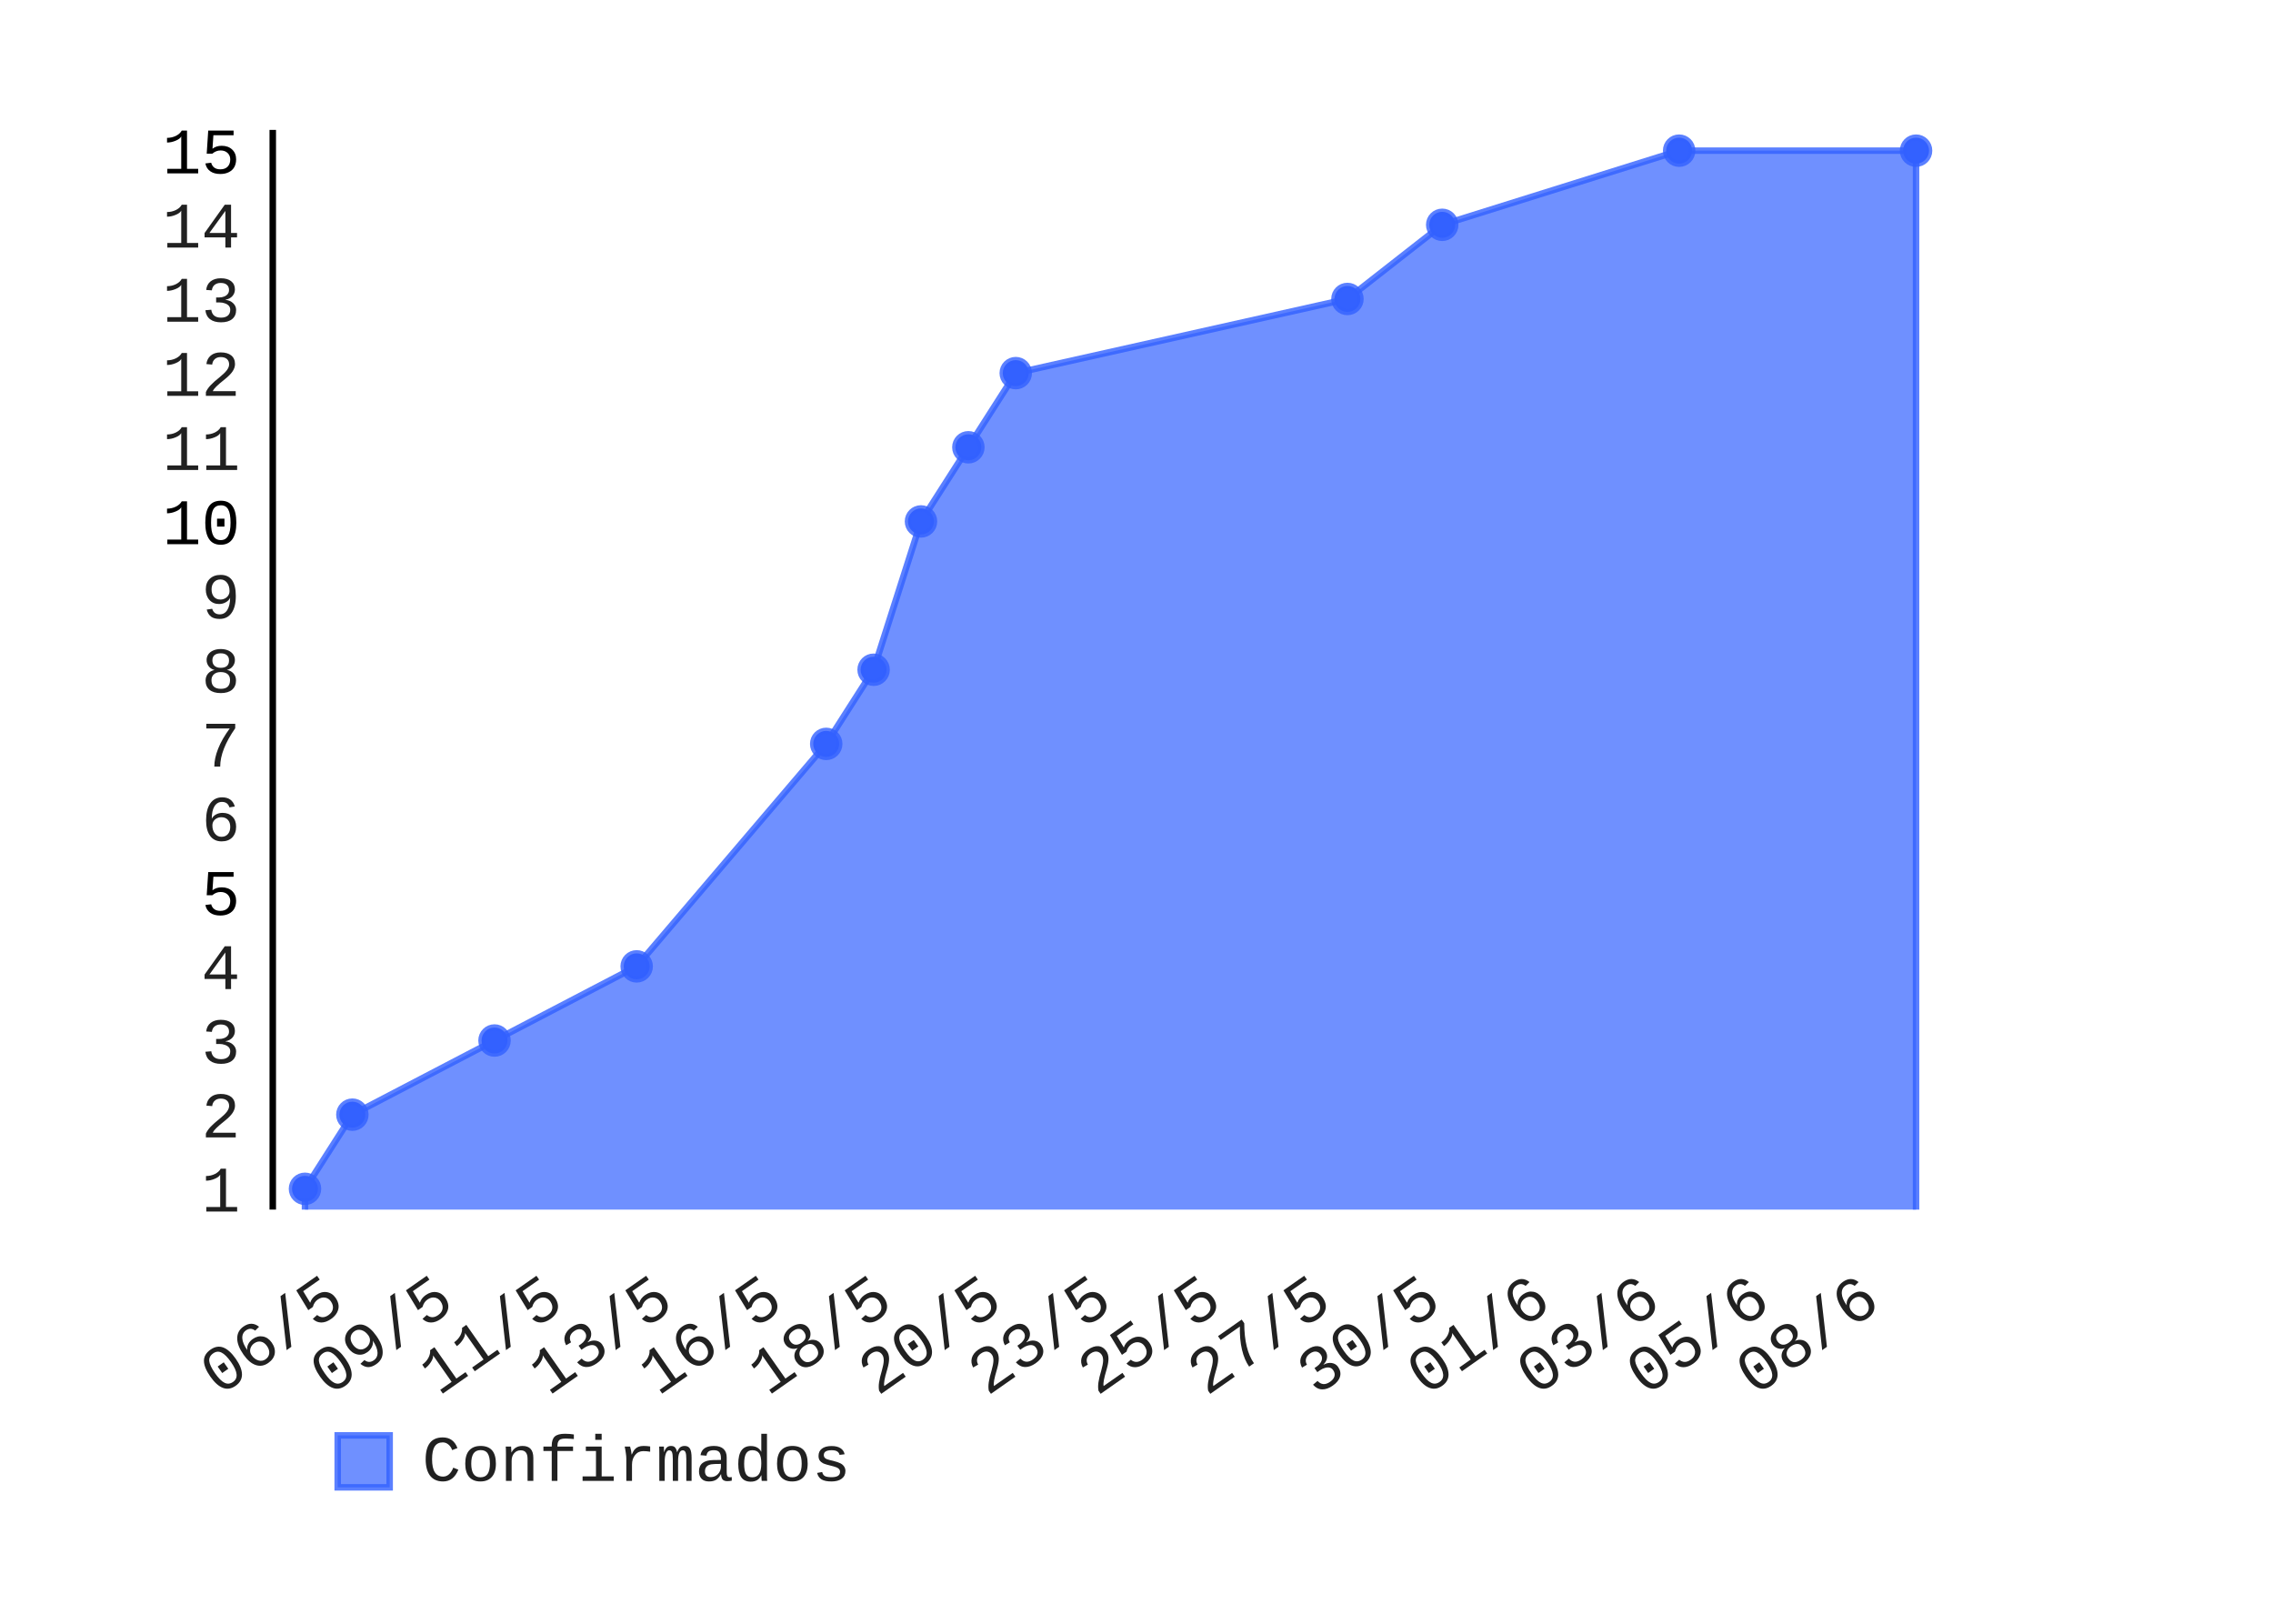
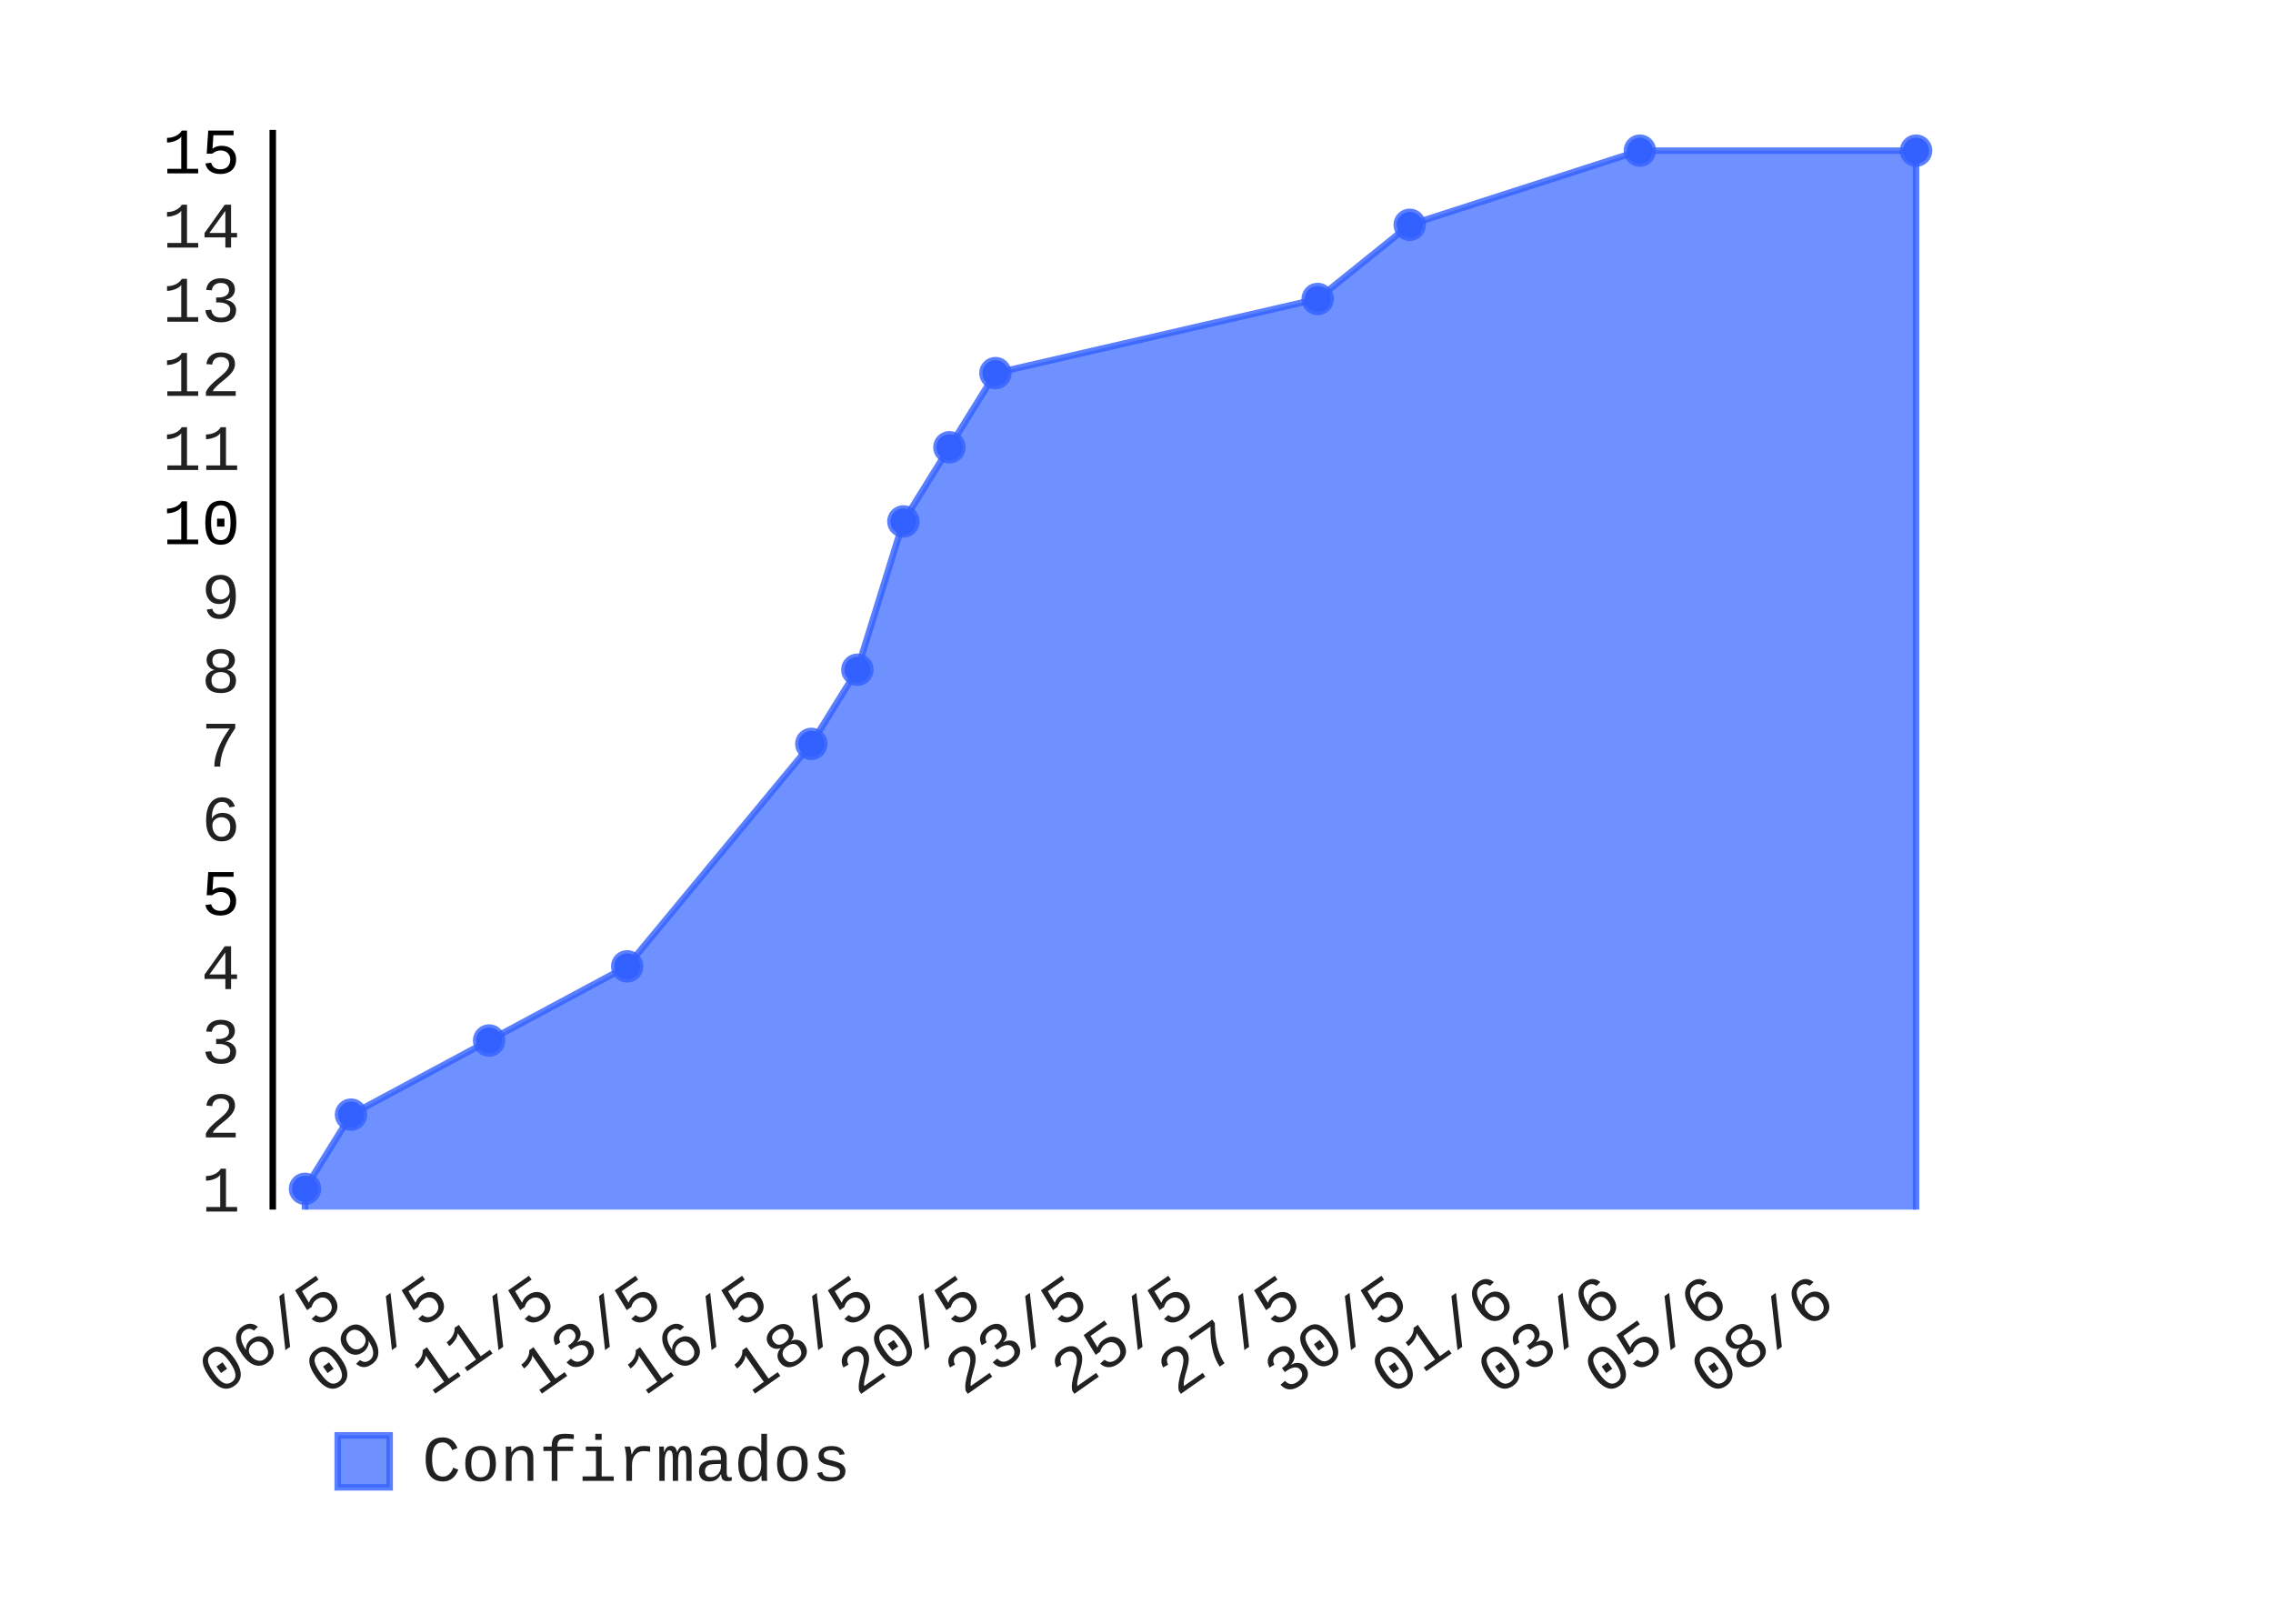
- <svg xmlns="http://www.w3.org/2000/svg" class="pygal-chart" height="250" id="chart-7a847013-e607-41ce-b8b8-33dfea45d18d" viewBox="0 0 350 250" width="350">
+ <svg xmlns="http://www.w3.org/2000/svg" class="pygal-chart" height="250" id="chart-7a49d303-9f02-4d2c-8fc0-835313e235c6" viewBox="0 0 350 250" width="350">
  <defs>
-     <style type="text/css">#chart-7a847013-e607-41ce-b8b8-33dfea45d18d{-webkit-user-select:none;-webkit-font-smoothing:antialiased;font-family:Consolas,"Liberation Mono",Menlo,Courier,monospace}#chart-7a847013-e607-41ce-b8b8-33dfea45d18d .title{font-family:Consolas,"Liberation Mono",Menlo,Courier,monospace;font-size:8px}#chart-7a847013-e607-41ce-b8b8-33dfea45d18d .legends .legend text{font-family:Consolas,"Liberation Mono",Menlo,Courier,monospace;font-size:10px}#chart-7a847013-e607-41ce-b8b8-33dfea45d18d .axis text{font-family:Consolas,"Liberation Mono",Menlo,Courier,monospace;font-size:10px}#chart-7a847013-e607-41ce-b8b8-33dfea45d18d .axis text.major{font-family:Consolas,"Liberation Mono",Menlo,Courier,monospace;font-size:10px}#chart-7a847013-e607-41ce-b8b8-33dfea45d18d .text-overlay text.value{font-family:Consolas,"Liberation Mono",Menlo,Courier,monospace;font-size:16px}#chart-7a847013-e607-41ce-b8b8-33dfea45d18d .text-overlay text.label{font-family:Consolas,"Liberation Mono",Menlo,Courier,monospace;font-size:10px}#chart-7a847013-e607-41ce-b8b8-33dfea45d18d .tooltip{font-family:Consolas,"Liberation Mono",Menlo,Courier,monospace;font-size:12px}#chart-7a847013-e607-41ce-b8b8-33dfea45d18d text.no_data{font-family:Consolas,"Liberation Mono",Menlo,Courier,monospace;font-size:64px}
- #chart-7a847013-e607-41ce-b8b8-33dfea45d18d{background-color:transparent}#chart-7a847013-e607-41ce-b8b8-33dfea45d18d path,#chart-7a847013-e607-41ce-b8b8-33dfea45d18d line,#chart-7a847013-e607-41ce-b8b8-33dfea45d18d rect,#chart-7a847013-e607-41ce-b8b8-33dfea45d18d circle{-webkit-transition:150ms;-moz-transition:150ms;transition:150ms}#chart-7a847013-e607-41ce-b8b8-33dfea45d18d .graph &gt; .background{fill:transparent}#chart-7a847013-e607-41ce-b8b8-33dfea45d18d .plot &gt; .background{fill:rgba(255,255,255,1)}#chart-7a847013-e607-41ce-b8b8-33dfea45d18d .graph{fill:rgba(0,0,0,.87)}#chart-7a847013-e607-41ce-b8b8-33dfea45d18d text.no_data{fill:rgba(0,0,0,1)}#chart-7a847013-e607-41ce-b8b8-33dfea45d18d .title{fill:rgba(0,0,0,1)}#chart-7a847013-e607-41ce-b8b8-33dfea45d18d .legends .legend text{fill:rgba(0,0,0,.87)}#chart-7a847013-e607-41ce-b8b8-33dfea45d18d .legends .legend:hover text{fill:rgba(0,0,0,1)}#chart-7a847013-e607-41ce-b8b8-33dfea45d18d .axis .line{stroke:rgba(0,0,0,1)}#chart-7a847013-e607-41ce-b8b8-33dfea45d18d .axis .guide.line{stroke:rgba(0,0,0,.54)}#chart-7a847013-e607-41ce-b8b8-33dfea45d18d .axis .major.line{stroke:rgba(0,0,0,.87)}#chart-7a847013-e607-41ce-b8b8-33dfea45d18d .axis text.major{fill:rgba(0,0,0,1)}#chart-7a847013-e607-41ce-b8b8-33dfea45d18d .axis.y .guides:hover .guide.line,#chart-7a847013-e607-41ce-b8b8-33dfea45d18d .line-graph .axis.x .guides:hover .guide.line,#chart-7a847013-e607-41ce-b8b8-33dfea45d18d .stackedline-graph .axis.x .guides:hover .guide.line,#chart-7a847013-e607-41ce-b8b8-33dfea45d18d .xy-graph .axis.x .guides:hover .guide.line{stroke:rgba(0,0,0,1)}#chart-7a847013-e607-41ce-b8b8-33dfea45d18d .axis .guides:hover text{fill:rgba(0,0,0,1)}#chart-7a847013-e607-41ce-b8b8-33dfea45d18d .reactive{fill-opacity:.7;stroke-opacity:.8}#chart-7a847013-e607-41ce-b8b8-33dfea45d18d .ci{stroke:rgba(0,0,0,.87)}#chart-7a847013-e607-41ce-b8b8-33dfea45d18d .reactive.active,#chart-7a847013-e607-41ce-b8b8-33dfea45d18d .active .reactive{fill-opacity:.8;stroke-opacity:.9;stroke-width:4}#chart-7a847013-e607-41ce-b8b8-33dfea45d18d .ci .reactive.active{stroke-width:1.5}#chart-7a847013-e607-41ce-b8b8-33dfea45d18d .series text{fill:rgba(0,0,0,1)}#chart-7a847013-e607-41ce-b8b8-33dfea45d18d .tooltip rect{fill:rgba(255,255,255,1);stroke:rgba(0,0,0,1);-webkit-transition:opacity 150ms;-moz-transition:opacity 150ms;transition:opacity 150ms}#chart-7a847013-e607-41ce-b8b8-33dfea45d18d .tooltip .label{fill:rgba(0,0,0,.87)}#chart-7a847013-e607-41ce-b8b8-33dfea45d18d .tooltip .label{fill:rgba(0,0,0,.87)}#chart-7a847013-e607-41ce-b8b8-33dfea45d18d .tooltip .legend{font-size:.8em;fill:rgba(0,0,0,.54)}#chart-7a847013-e607-41ce-b8b8-33dfea45d18d .tooltip .x_label{font-size:.6em;fill:rgba(0,0,0,1)}#chart-7a847013-e607-41ce-b8b8-33dfea45d18d .tooltip .xlink{font-size:.5em;text-decoration:underline}#chart-7a847013-e607-41ce-b8b8-33dfea45d18d .tooltip .value{font-size:1.5em}#chart-7a847013-e607-41ce-b8b8-33dfea45d18d .bound{font-size:.5em}#chart-7a847013-e607-41ce-b8b8-33dfea45d18d .max-value{font-size:.75em;fill:rgba(0,0,0,.54)}#chart-7a847013-e607-41ce-b8b8-33dfea45d18d .map-element{fill:rgba(255,255,255,1);stroke:rgba(0,0,0,.54) !important}#chart-7a847013-e607-41ce-b8b8-33dfea45d18d .map-element .reactive{fill-opacity:inherit;stroke-opacity:inherit}#chart-7a847013-e607-41ce-b8b8-33dfea45d18d .color-0,#chart-7a847013-e607-41ce-b8b8-33dfea45d18d .color-0 a:visited{stroke:#3361FF;fill:#3361FF}#chart-7a847013-e607-41ce-b8b8-33dfea45d18d .text-overlay .color-0 text{fill:black}
- #chart-7a847013-e607-41ce-b8b8-33dfea45d18d text.no_data{text-anchor:middle}#chart-7a847013-e607-41ce-b8b8-33dfea45d18d .guide.line{fill:none}#chart-7a847013-e607-41ce-b8b8-33dfea45d18d .centered{text-anchor:middle}#chart-7a847013-e607-41ce-b8b8-33dfea45d18d .title{text-anchor:middle}#chart-7a847013-e607-41ce-b8b8-33dfea45d18d .legends .legend text{fill-opacity:1}#chart-7a847013-e607-41ce-b8b8-33dfea45d18d .axis.x text{text-anchor:middle}#chart-7a847013-e607-41ce-b8b8-33dfea45d18d .axis.x:not(.web) text[transform]{text-anchor:start}#chart-7a847013-e607-41ce-b8b8-33dfea45d18d .axis.x:not(.web) text[transform].backwards{text-anchor:end}#chart-7a847013-e607-41ce-b8b8-33dfea45d18d .axis.y text{text-anchor:end}#chart-7a847013-e607-41ce-b8b8-33dfea45d18d .axis.y text[transform].backwards{text-anchor:start}#chart-7a847013-e607-41ce-b8b8-33dfea45d18d .axis.y2 text{text-anchor:start}#chart-7a847013-e607-41ce-b8b8-33dfea45d18d .axis.y2 text[transform].backwards{text-anchor:end}#chart-7a847013-e607-41ce-b8b8-33dfea45d18d .axis .guide.line{stroke-dasharray:4,4}#chart-7a847013-e607-41ce-b8b8-33dfea45d18d .axis .major.guide.line{stroke-dasharray:6,6}#chart-7a847013-e607-41ce-b8b8-33dfea45d18d .horizontal .axis.y .guide.line,#chart-7a847013-e607-41ce-b8b8-33dfea45d18d .horizontal .axis.y2 .guide.line,#chart-7a847013-e607-41ce-b8b8-33dfea45d18d .vertical .axis.x .guide.line{opacity:0}#chart-7a847013-e607-41ce-b8b8-33dfea45d18d .horizontal .axis.always_show .guide.line,#chart-7a847013-e607-41ce-b8b8-33dfea45d18d .vertical .axis.always_show .guide.line{opacity:1 !important}#chart-7a847013-e607-41ce-b8b8-33dfea45d18d .axis.y .guides:hover .guide.line,#chart-7a847013-e607-41ce-b8b8-33dfea45d18d .axis.y2 .guides:hover .guide.line,#chart-7a847013-e607-41ce-b8b8-33dfea45d18d .axis.x .guides:hover .guide.line{opacity:1}#chart-7a847013-e607-41ce-b8b8-33dfea45d18d .axis .guides:hover text{opacity:1}#chart-7a847013-e607-41ce-b8b8-33dfea45d18d .nofill{fill:none}#chart-7a847013-e607-41ce-b8b8-33dfea45d18d .subtle-fill{fill-opacity:.2}#chart-7a847013-e607-41ce-b8b8-33dfea45d18d .dot{stroke-width:1px;fill-opacity:1}#chart-7a847013-e607-41ce-b8b8-33dfea45d18d .dot.active{stroke-width:5px}#chart-7a847013-e607-41ce-b8b8-33dfea45d18d .dot.negative{fill:transparent}#chart-7a847013-e607-41ce-b8b8-33dfea45d18d text,#chart-7a847013-e607-41ce-b8b8-33dfea45d18d tspan{stroke:none !important}#chart-7a847013-e607-41ce-b8b8-33dfea45d18d .series text.active{opacity:1}#chart-7a847013-e607-41ce-b8b8-33dfea45d18d .tooltip rect{fill-opacity:.95;stroke-width:.5}#chart-7a847013-e607-41ce-b8b8-33dfea45d18d .tooltip text{fill-opacity:1}#chart-7a847013-e607-41ce-b8b8-33dfea45d18d .showable{visibility:hidden}#chart-7a847013-e607-41ce-b8b8-33dfea45d18d .showable.shown{visibility:visible}#chart-7a847013-e607-41ce-b8b8-33dfea45d18d .gauge-background{fill:rgba(229,229,229,1);stroke:none}#chart-7a847013-e607-41ce-b8b8-33dfea45d18d .bg-lines{stroke:transparent;stroke-width:2px}</style>
+     <style type="text/css">#chart-7a49d303-9f02-4d2c-8fc0-835313e235c6{-webkit-user-select:none;-webkit-font-smoothing:antialiased;font-family:Consolas,"Liberation Mono",Menlo,Courier,monospace}#chart-7a49d303-9f02-4d2c-8fc0-835313e235c6 .title{font-family:Consolas,"Liberation Mono",Menlo,Courier,monospace;font-size:8px}#chart-7a49d303-9f02-4d2c-8fc0-835313e235c6 .legends .legend text{font-family:Consolas,"Liberation Mono",Menlo,Courier,monospace;font-size:10px}#chart-7a49d303-9f02-4d2c-8fc0-835313e235c6 .axis text{font-family:Consolas,"Liberation Mono",Menlo,Courier,monospace;font-size:10px}#chart-7a49d303-9f02-4d2c-8fc0-835313e235c6 .axis text.major{font-family:Consolas,"Liberation Mono",Menlo,Courier,monospace;font-size:10px}#chart-7a49d303-9f02-4d2c-8fc0-835313e235c6 .text-overlay text.value{font-family:Consolas,"Liberation Mono",Menlo,Courier,monospace;font-size:16px}#chart-7a49d303-9f02-4d2c-8fc0-835313e235c6 .text-overlay text.label{font-family:Consolas,"Liberation Mono",Menlo,Courier,monospace;font-size:10px}#chart-7a49d303-9f02-4d2c-8fc0-835313e235c6 .tooltip{font-family:Consolas,"Liberation Mono",Menlo,Courier,monospace;font-size:12px}#chart-7a49d303-9f02-4d2c-8fc0-835313e235c6 text.no_data{font-family:Consolas,"Liberation Mono",Menlo,Courier,monospace;font-size:64px}
+ #chart-7a49d303-9f02-4d2c-8fc0-835313e235c6{background-color:transparent}#chart-7a49d303-9f02-4d2c-8fc0-835313e235c6 path,#chart-7a49d303-9f02-4d2c-8fc0-835313e235c6 line,#chart-7a49d303-9f02-4d2c-8fc0-835313e235c6 rect,#chart-7a49d303-9f02-4d2c-8fc0-835313e235c6 circle{-webkit-transition:150ms;-moz-transition:150ms;transition:150ms}#chart-7a49d303-9f02-4d2c-8fc0-835313e235c6 .graph &gt; .background{fill:transparent}#chart-7a49d303-9f02-4d2c-8fc0-835313e235c6 .plot &gt; .background{fill:rgba(255,255,255,1)}#chart-7a49d303-9f02-4d2c-8fc0-835313e235c6 .graph{fill:rgba(0,0,0,.87)}#chart-7a49d303-9f02-4d2c-8fc0-835313e235c6 text.no_data{fill:rgba(0,0,0,1)}#chart-7a49d303-9f02-4d2c-8fc0-835313e235c6 .title{fill:rgba(0,0,0,1)}#chart-7a49d303-9f02-4d2c-8fc0-835313e235c6 .legends .legend text{fill:rgba(0,0,0,.87)}#chart-7a49d303-9f02-4d2c-8fc0-835313e235c6 .legends .legend:hover text{fill:rgba(0,0,0,1)}#chart-7a49d303-9f02-4d2c-8fc0-835313e235c6 .axis .line{stroke:rgba(0,0,0,1)}#chart-7a49d303-9f02-4d2c-8fc0-835313e235c6 .axis .guide.line{stroke:rgba(0,0,0,.54)}#chart-7a49d303-9f02-4d2c-8fc0-835313e235c6 .axis .major.line{stroke:rgba(0,0,0,.87)}#chart-7a49d303-9f02-4d2c-8fc0-835313e235c6 .axis text.major{fill:rgba(0,0,0,1)}#chart-7a49d303-9f02-4d2c-8fc0-835313e235c6 .axis.y .guides:hover .guide.line,#chart-7a49d303-9f02-4d2c-8fc0-835313e235c6 .line-graph .axis.x .guides:hover .guide.line,#chart-7a49d303-9f02-4d2c-8fc0-835313e235c6 .stackedline-graph .axis.x .guides:hover .guide.line,#chart-7a49d303-9f02-4d2c-8fc0-835313e235c6 .xy-graph .axis.x .guides:hover .guide.line{stroke:rgba(0,0,0,1)}#chart-7a49d303-9f02-4d2c-8fc0-835313e235c6 .axis .guides:hover text{fill:rgba(0,0,0,1)}#chart-7a49d303-9f02-4d2c-8fc0-835313e235c6 .reactive{fill-opacity:.7;stroke-opacity:.8}#chart-7a49d303-9f02-4d2c-8fc0-835313e235c6 .ci{stroke:rgba(0,0,0,.87)}#chart-7a49d303-9f02-4d2c-8fc0-835313e235c6 .reactive.active,#chart-7a49d303-9f02-4d2c-8fc0-835313e235c6 .active .reactive{fill-opacity:.8;stroke-opacity:.9;stroke-width:4}#chart-7a49d303-9f02-4d2c-8fc0-835313e235c6 .ci .reactive.active{stroke-width:1.5}#chart-7a49d303-9f02-4d2c-8fc0-835313e235c6 .series text{fill:rgba(0,0,0,1)}#chart-7a49d303-9f02-4d2c-8fc0-835313e235c6 .tooltip rect{fill:rgba(255,255,255,1);stroke:rgba(0,0,0,1);-webkit-transition:opacity 150ms;-moz-transition:opacity 150ms;transition:opacity 150ms}#chart-7a49d303-9f02-4d2c-8fc0-835313e235c6 .tooltip .label{fill:rgba(0,0,0,.87)}#chart-7a49d303-9f02-4d2c-8fc0-835313e235c6 .tooltip .label{fill:rgba(0,0,0,.87)}#chart-7a49d303-9f02-4d2c-8fc0-835313e235c6 .tooltip .legend{font-size:.8em;fill:rgba(0,0,0,.54)}#chart-7a49d303-9f02-4d2c-8fc0-835313e235c6 .tooltip .x_label{font-size:.6em;fill:rgba(0,0,0,1)}#chart-7a49d303-9f02-4d2c-8fc0-835313e235c6 .tooltip .xlink{font-size:.5em;text-decoration:underline}#chart-7a49d303-9f02-4d2c-8fc0-835313e235c6 .tooltip .value{font-size:1.5em}#chart-7a49d303-9f02-4d2c-8fc0-835313e235c6 .bound{font-size:.5em}#chart-7a49d303-9f02-4d2c-8fc0-835313e235c6 .max-value{font-size:.75em;fill:rgba(0,0,0,.54)}#chart-7a49d303-9f02-4d2c-8fc0-835313e235c6 .map-element{fill:rgba(255,255,255,1);stroke:rgba(0,0,0,.54) !important}#chart-7a49d303-9f02-4d2c-8fc0-835313e235c6 .map-element .reactive{fill-opacity:inherit;stroke-opacity:inherit}#chart-7a49d303-9f02-4d2c-8fc0-835313e235c6 .color-0,#chart-7a49d303-9f02-4d2c-8fc0-835313e235c6 .color-0 a:visited{stroke:#3361FF;fill:#3361FF}#chart-7a49d303-9f02-4d2c-8fc0-835313e235c6 .text-overlay .color-0 text{fill:black}
+ #chart-7a49d303-9f02-4d2c-8fc0-835313e235c6 text.no_data{text-anchor:middle}#chart-7a49d303-9f02-4d2c-8fc0-835313e235c6 .guide.line{fill:none}#chart-7a49d303-9f02-4d2c-8fc0-835313e235c6 .centered{text-anchor:middle}#chart-7a49d303-9f02-4d2c-8fc0-835313e235c6 .title{text-anchor:middle}#chart-7a49d303-9f02-4d2c-8fc0-835313e235c6 .legends .legend text{fill-opacity:1}#chart-7a49d303-9f02-4d2c-8fc0-835313e235c6 .axis.x text{text-anchor:middle}#chart-7a49d303-9f02-4d2c-8fc0-835313e235c6 .axis.x:not(.web) text[transform]{text-anchor:start}#chart-7a49d303-9f02-4d2c-8fc0-835313e235c6 .axis.x:not(.web) text[transform].backwards{text-anchor:end}#chart-7a49d303-9f02-4d2c-8fc0-835313e235c6 .axis.y text{text-anchor:end}#chart-7a49d303-9f02-4d2c-8fc0-835313e235c6 .axis.y text[transform].backwards{text-anchor:start}#chart-7a49d303-9f02-4d2c-8fc0-835313e235c6 .axis.y2 text{text-anchor:start}#chart-7a49d303-9f02-4d2c-8fc0-835313e235c6 .axis.y2 text[transform].backwards{text-anchor:end}#chart-7a49d303-9f02-4d2c-8fc0-835313e235c6 .axis .guide.line{stroke-dasharray:4,4}#chart-7a49d303-9f02-4d2c-8fc0-835313e235c6 .axis .major.guide.line{stroke-dasharray:6,6}#chart-7a49d303-9f02-4d2c-8fc0-835313e235c6 .horizontal .axis.y .guide.line,#chart-7a49d303-9f02-4d2c-8fc0-835313e235c6 .horizontal .axis.y2 .guide.line,#chart-7a49d303-9f02-4d2c-8fc0-835313e235c6 .vertical .axis.x .guide.line{opacity:0}#chart-7a49d303-9f02-4d2c-8fc0-835313e235c6 .horizontal .axis.always_show .guide.line,#chart-7a49d303-9f02-4d2c-8fc0-835313e235c6 .vertical .axis.always_show .guide.line{opacity:1 !important}#chart-7a49d303-9f02-4d2c-8fc0-835313e235c6 .axis.y .guides:hover .guide.line,#chart-7a49d303-9f02-4d2c-8fc0-835313e235c6 .axis.y2 .guides:hover .guide.line,#chart-7a49d303-9f02-4d2c-8fc0-835313e235c6 .axis.x .guides:hover .guide.line{opacity:1}#chart-7a49d303-9f02-4d2c-8fc0-835313e235c6 .axis .guides:hover text{opacity:1}#chart-7a49d303-9f02-4d2c-8fc0-835313e235c6 .nofill{fill:none}#chart-7a49d303-9f02-4d2c-8fc0-835313e235c6 .subtle-fill{fill-opacity:.2}#chart-7a49d303-9f02-4d2c-8fc0-835313e235c6 .dot{stroke-width:1px;fill-opacity:1}#chart-7a49d303-9f02-4d2c-8fc0-835313e235c6 .dot.active{stroke-width:5px}#chart-7a49d303-9f02-4d2c-8fc0-835313e235c6 .dot.negative{fill:transparent}#chart-7a49d303-9f02-4d2c-8fc0-835313e235c6 text,#chart-7a49d303-9f02-4d2c-8fc0-835313e235c6 tspan{stroke:none !important}#chart-7a49d303-9f02-4d2c-8fc0-835313e235c6 .series text.active{opacity:1}#chart-7a49d303-9f02-4d2c-8fc0-835313e235c6 .tooltip rect{fill-opacity:.95;stroke-width:.5}#chart-7a49d303-9f02-4d2c-8fc0-835313e235c6 .tooltip text{fill-opacity:1}#chart-7a49d303-9f02-4d2c-8fc0-835313e235c6 .showable{visibility:hidden}#chart-7a49d303-9f02-4d2c-8fc0-835313e235c6 .showable.shown{visibility:visible}#chart-7a49d303-9f02-4d2c-8fc0-835313e235c6 .gauge-background{fill:rgba(229,229,229,1);stroke:none}#chart-7a49d303-9f02-4d2c-8fc0-835313e235c6 .bg-lines{stroke:transparent;stroke-width:2px}</style>
  </defs>
  <g class="graph datetimeline-graph vertical">
    <rect class="background" height="250" width="350" x="0" y="0" />
    <g class="plot" transform="translate(42, 20)">
      <rect class="background" height="166.234" width="258.0" x="0" y="0" />
      <g class="axis y">
        <g class="guides">
          <text class="" x="-5" y="166.537">1</text>
        </g>
        <g class="guides">
          <text class="" x="-5" y="155.12">2</text>
        </g>
        <g class="guides">
          <text class="" x="-5" y="143.703">3</text>
        </g>
        <g class="guides">
          <text class="" x="-5" y="132.286">4</text>
        </g>
        <g class="guides">
          <text class="major" x="-5" y="120.869">5</text>
        </g>
        <g class="guides">
          <text class="" x="-5" y="109.451">6</text>
        </g>
        <g class="guides">
          <text class="" x="-5" y="98.034">7</text>
        </g>
        <g class="guides">
          <text class="" x="-5" y="86.617">8</text>
        </g>
        <g class="guides">
          <text class="" x="-5" y="75.2">9</text>
        </g>
        <g class="guides">
          <text class="major" x="-5" y="63.783">10</text>
        </g>
        <g class="guides">
          <text class="" x="-5" y="52.366">11</text>
        </g>
        <g class="guides">
          <text class="" x="-5" y="40.948">12</text>
        </g>
        <g class="guides">
          <text class="" x="-5" y="29.531">13</text>
        </g>
        <g class="guides">
          <text class="" x="-5" y="18.114">14</text>
        </g>
        <g class="guides">
          <text class="major" x="-5" y="6.697">15</text>
        </g>
      </g>
      <g class="axis x">
        <path class="line" d="M0 0 v166.234" />
        <g class="guides">
-           <path class="guide line" d="M11.447 0 v166.234" />
-           <text class="backwards" transform="rotate(325 11.44721 181.2342)" x="11.447" y="181.234">06/5</text>
+           <path class="guide line" d="M11.262 0 v166.234" />
+           <text class="backwards" transform="rotate(325 11.26191 181.2342)" x="11.262" y="181.234">06/5</text>
        </g>
        <g class="guides">
-           <path class="guide line" d="M28.337 0 v166.234" />
-           <text class="backwards" transform="rotate(325 28.33698 181.2342)" x="28.337" y="181.234">09/5</text>
+           <path class="guide line" d="M27.669 0 v166.234" />
+           <text class="backwards" transform="rotate(325 27.66911 181.2342)" x="27.669" y="181.234">09/5</text>
        </g>
        <g class="guides">
-           <path class="guide line" d="M45.227 0 v166.234" />
-           <text class="backwards" transform="rotate(325 45.22675 181.2342)" x="45.227" y="181.234">11/5</text>
+           <path class="guide line" d="M44.076 0 v166.234" />
+           <text class="backwards" transform="rotate(325 44.07631 181.2342)" x="44.076" y="181.234">11/5</text>
        </g>
        <g class="guides">
-           <path class="guide line" d="M62.117 0 v166.234" />
-           <text class="backwards" transform="rotate(325 62.11652 181.2342)" x="62.117" y="181.234">13/5</text>
+           <path class="guide line" d="M60.484 0 v166.234" />
+           <text class="backwards" transform="rotate(325 60.48352 181.2342)" x="60.484" y="181.234">13/5</text>
        </g>
        <g class="guides">
-           <path class="guide line" d="M79.006 0 v166.234" />
-           <text class="backwards" transform="rotate(325 79.00629 181.2342)" x="79.006" y="181.234">16/5</text>
+           <path class="guide line" d="M76.891 0 v166.234" />
+           <text class="backwards" transform="rotate(325 76.89072 181.2342)" x="76.891" y="181.234">16/5</text>
        </g>
        <g class="guides">
-           <path class="guide line" d="M95.896 0 v166.234" />
-           <text class="backwards" transform="rotate(325 95.89605 181.2342)" x="95.896" y="181.234">18/5</text>
+           <path class="guide line" d="M93.298 0 v166.234" />
+           <text class="backwards" transform="rotate(325 93.29792 181.2342)" x="93.298" y="181.234">18/5</text>
        </g>
        <g class="guides">
-           <path class="guide line" d="M112.786 0 v166.234" />
-           <text class="backwards" transform="rotate(325 112.7858 181.2342)" x="112.786" y="181.234">20/5</text>
+           <path class="guide line" d="M109.705 0 v166.234" />
+           <text class="backwards" transform="rotate(325 109.7051 181.2342)" x="109.705" y="181.234">20/5</text>
        </g>
        <g class="guides">
-           <path class="guide line" d="M129.676 0 v166.234" />
-           <text class="backwards" transform="rotate(325 129.6756 181.2342)" x="129.676" y="181.234">23/5</text>
+           <path class="guide line" d="M126.112 0 v166.234" />
+           <text class="backwards" transform="rotate(325 126.1123 181.2342)" x="126.112" y="181.234">23/5</text>
        </g>
        <g class="guides">
-           <path class="guide line" d="M146.565 0 v166.234" />
-           <text class="backwards" transform="rotate(325 146.5654 181.2342)" x="146.565" y="181.234">25/5</text>
+           <path class="guide line" d="M142.52 0 v166.234" />
+           <text class="backwards" transform="rotate(325 142.5195 181.2342)" x="142.52" y="181.234">25/5</text>
        </g>
        <g class="guides">
-           <path class="guide line" d="M163.455 0 v166.234" />
-           <text class="backwards" transform="rotate(325 163.4551 181.2342)" x="163.455" y="181.234">27/5</text>
+           <path class="guide line" d="M158.927 0 v166.234" />
+           <text class="backwards" transform="rotate(325 158.9267 181.2342)" x="158.927" y="181.234">27/5</text>
        </g>
        <g class="guides">
-           <path class="guide line" d="M180.345 0 v166.234" />
-           <text class="backwards" transform="rotate(325 180.3449 181.2342)" x="180.345" y="181.234">30/5</text>
+           <path class="guide line" d="M175.334 0 v166.234" />
+           <text class="backwards" transform="rotate(325 175.3339 181.2342)" x="175.334" y="181.234">30/5</text>
        </g>
        <g class="guides">
-           <path class="guide line" d="M197.235 0 v166.234" />
-           <text class="backwards" transform="rotate(325 197.2347 181.2342)" x="197.235" y="181.234">01/6</text>
+           <path class="guide line" d="M191.741 0 v166.234" />
+           <text class="backwards" transform="rotate(325 191.7411 181.2342)" x="191.741" y="181.234">01/6</text>
        </g>
        <g class="guides">
-           <path class="guide line" d="M214.124 0 v166.234" />
-           <text class="backwards" transform="rotate(325 214.1244 181.2342)" x="214.124" y="181.234">03/6</text>
+           <path class="guide line" d="M208.148 0 v166.234" />
+           <text class="backwards" transform="rotate(325 208.1484 181.2342)" x="208.148" y="181.234">03/6</text>
        </g>
        <g class="guides">
-           <path class="guide line" d="M231.014 0 v166.234" />
-           <text class="backwards" transform="rotate(325 231.0142 181.2342)" x="231.014" y="181.234">05/6</text>
+           <path class="guide line" d="M224.556 0 v166.234" />
+           <text class="backwards" transform="rotate(325 224.5556 181.2342)" x="224.556" y="181.234">05/6</text>
        </g>
        <g class="guides">
-           <path class="guide line" d="M247.904 0 v166.234" />
-           <text class="backwards" transform="rotate(325 247.904 181.2342)" x="247.904" y="181.234">08/6</text>
+           <path class="guide line" d="M240.963 0 v166.234" />
+           <text class="backwards" transform="rotate(325 240.9628 181.2342)" x="240.963" y="181.234">08/6</text>
        </g>
      </g>
      <g class="series serie-0 color-0">
-         <path class="line reactive" d="M4.962 166.234 L4.962 163.037 12.258 151.62 34.147 140.203 56.036 128.786 85.222 94.534 92.518 83.117 99.814 60.283 107.111 48.866 114.407 37.448 165.482 26.031 180.075 14.614 216.557 3.197 253.038 3.197 253.038 166.234" />
+         <path class="line reactive" d="M4.962 166.234 L4.962 163.037 12.049 151.62 33.313 140.203 54.577 128.786 82.929 94.534 90.016 83.117 97.104 60.283 104.192 48.866 111.28 37.448 160.896 26.031 175.071 14.614 210.511 3.197 253.038 3.197 253.038 166.234" />
      </g>
    </g>
    <g class="titles" />
    <g class="plot overlay" transform="translate(42, 20)">
      <g class="series serie-0 color-0">
        <g class="dots">
          <circle class="dot reactive tooltip-trigger" cx="4.962" cy="163.037" r="2" />
        </g>
        <g class="dots">
-           <circle class="dot reactive tooltip-trigger" cx="12.258" cy="151.62" r="2" />
+           <circle class="dot reactive tooltip-trigger" cx="12.049" cy="151.62" r="2" />
        </g>
        <g class="dots">
-           <circle class="dot reactive tooltip-trigger" cx="34.147" cy="140.203" r="2" />
+           <circle class="dot reactive tooltip-trigger" cx="33.313" cy="140.203" r="2" />
        </g>
        <g class="dots">
-           <circle class="dot reactive tooltip-trigger" cx="56.036" cy="128.786" r="2" />
+           <circle class="dot reactive tooltip-trigger" cx="54.577" cy="128.786" r="2" />
        </g>
        <g class="dots">
-           <circle class="dot reactive tooltip-trigger" cx="85.222" cy="94.534" r="2" />
+           <circle class="dot reactive tooltip-trigger" cx="82.929" cy="94.534" r="2" />
        </g>
        <g class="dots">
-           <circle class="dot reactive tooltip-trigger" cx="92.518" cy="83.117" r="2" />
+           <circle class="dot reactive tooltip-trigger" cx="90.016" cy="83.117" r="2" />
        </g>
        <g class="dots">
-           <circle class="dot reactive tooltip-trigger" cx="99.814" cy="60.283" r="2" />
+           <circle class="dot reactive tooltip-trigger" cx="97.104" cy="60.283" r="2" />
        </g>
        <g class="dots">
-           <circle class="dot reactive tooltip-trigger" cx="107.111" cy="48.866" r="2" />
+           <circle class="dot reactive tooltip-trigger" cx="104.192" cy="48.866" r="2" />
        </g>
        <g class="dots">
-           <circle class="dot reactive tooltip-trigger" cx="114.407" cy="37.448" r="2" />
+           <circle class="dot reactive tooltip-trigger" cx="111.28" cy="37.448" r="2" />
        </g>
        <g class="dots">
-           <circle class="dot reactive tooltip-trigger" cx="165.482" cy="26.031" r="2" />
+           <circle class="dot reactive tooltip-trigger" cx="160.896" cy="26.031" r="2" />
        </g>
        <g class="dots">
-           <circle class="dot reactive tooltip-trigger" cx="180.075" cy="14.614" r="2" />
+           <circle class="dot reactive tooltip-trigger" cx="175.071" cy="14.614" r="2" />
        </g>
        <g class="dots">
-           <circle class="dot reactive tooltip-trigger" cx="216.557" cy="3.197" r="2" />
+           <circle class="dot reactive tooltip-trigger" cx="210.511" cy="3.197" r="2" />
        </g>
        <g class="dots">
          <circle class="dot reactive tooltip-trigger" cx="253.038" cy="3.197" r="2" />
        </g>
      </g>
    </g>
    <g class="plot text-overlay" transform="translate(42, 20)">
      <g class="series serie-0 color-0" />
    </g>
    <g class="plot tooltip-overlay" transform="translate(42, 20)">
      <g class="tooltip" style="opacity: 0" transform="translate(0 0)">
        <rect class="tooltip-box" height="0" rx="10" ry="10" width="0" />
        <g class="text" />
      </g>
    </g>
    <g class="legends" transform="translate(52, 220)">
      <g class="legend reactive activate-serie" id="activate-serie-0">
        <rect class="color-0 reactive" height="8" width="8" x="0.0" y="1.0" />
        <text x="13.0" y="8.0">Confirmados</text>
      </g>
    </g>
  </g>
</svg>
